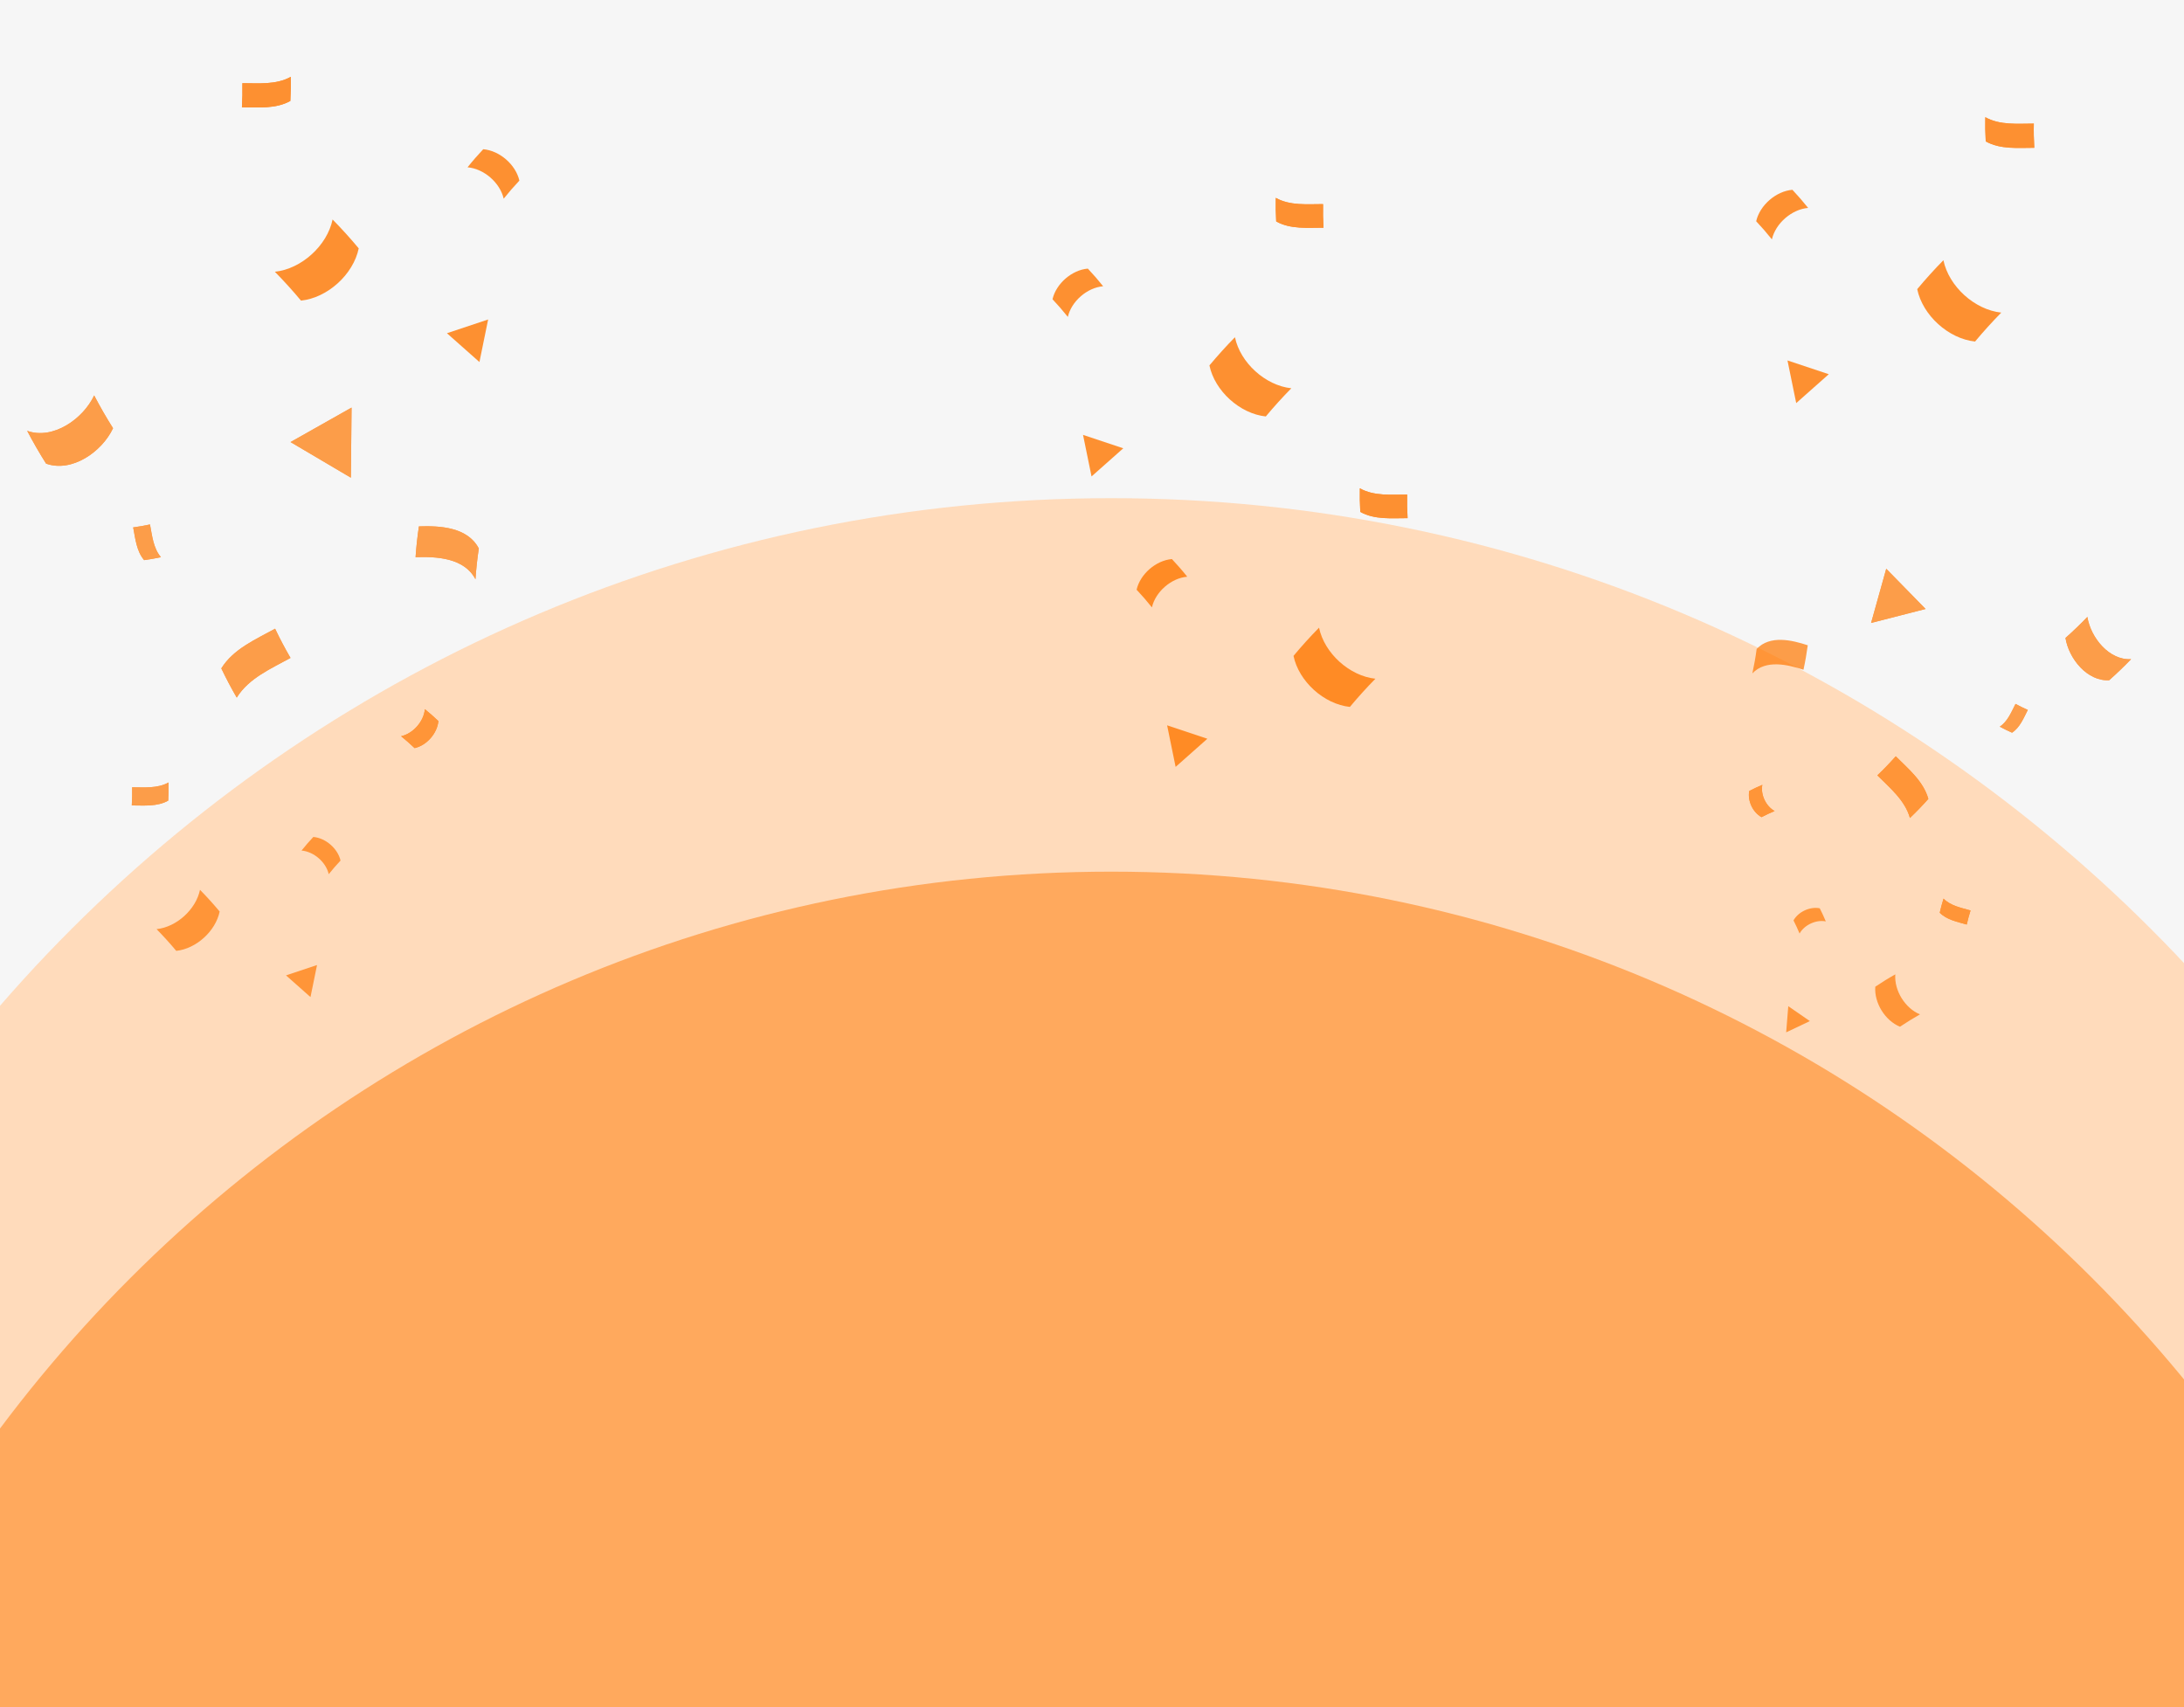
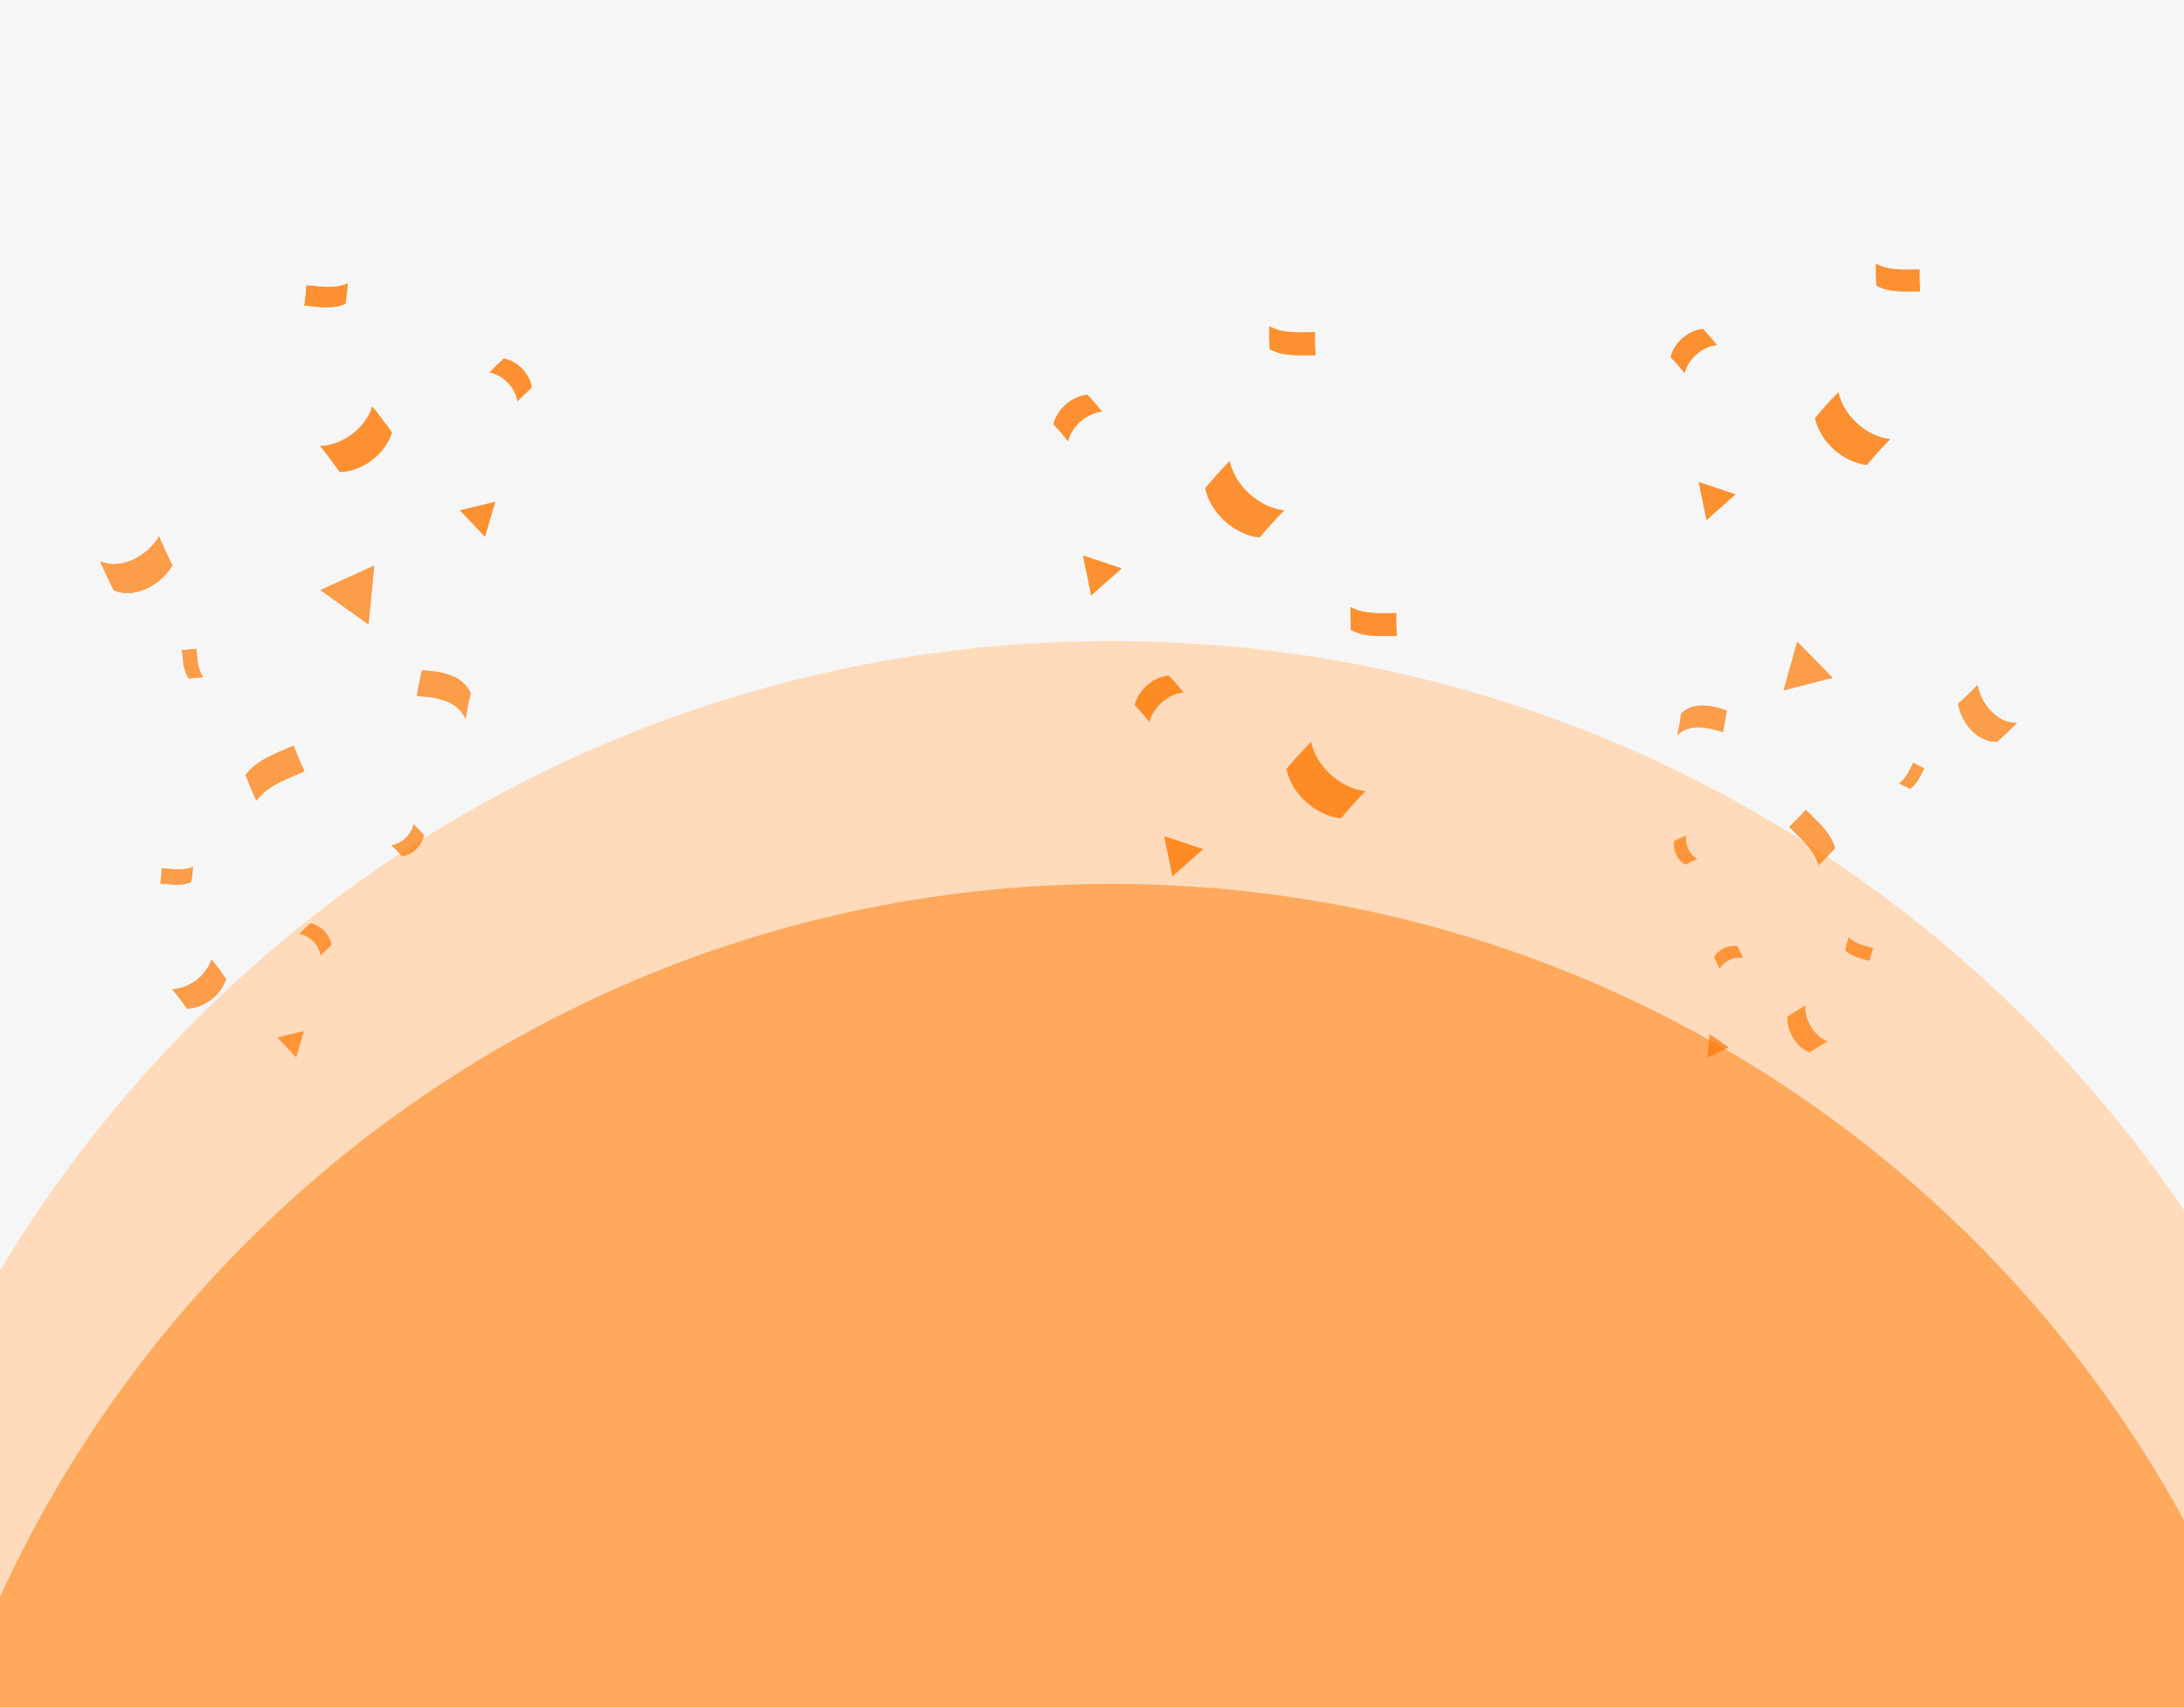
<svg xmlns="http://www.w3.org/2000/svg" id="_레이어_1" version="1.1" viewBox="0 0 3628.35 2834.65">
  <defs>
    <style>
      .st0, .st1 {
        fill: #f70;
      }

      .st2 {
        fill: #f6f6f6;
      }

      .st1 {
        opacity: .5;
      }

      .st1, .st3, .st4 {
        isolation: isolate;
      }

      .st5 {
        fill: #ffdbbb;
      }

      .st6 {
        opacity: .8;
      }

      .st7 {
        opacity: .7;
      }

      .st4 {
        font-family: AdobeMyungjoStd-Medium-KSCpc-EUC-H, 'Adobe Myungjo Std';
        font-size: 12px;
        font-weight: 500;
      }
    </style>
  </defs>
-   <rect class="st2" x="-15.13" y="-23.63" width="3651.51" height="2858.65" />
-   <circle class="st5" cx="1846.16" cy="3269.95" r="2442.31" />
-   <circle class="st1" cx="1846.16" cy="3752.33" r="2304.21" />
+   <rect class="st2" x="-20.18" width="3651.51" height="2858.65" />
+   <circle class="st5" cx="1846.16" cy="3216.94" r="2151.96" />
+   <circle class="st1" cx="1846.16" cy="3498.79" r="2030.28" />
  <g class="st6">
-     <polygon class="st0" points="1813.4 791.54 1799.27 722.47 1866.14 744.77 1813.4 791.54" />
-     <path class="st0" d="M1774.04,526.49c5.95-25.97,32.11-48.68,58.66-50.92-8.06-10.14-16.6-19.91-25.46-29.33-26.55,2.26-52.72,24.95-58.66,50.92,8.89,9.42,17.37,19.23,25.46,29.34h0Z" />
-     <path class="st0" d="M2198.04,339.09c-26.14-.02-54.84,2.96-78.57-10.38-.29,13.06-.02,26.14.73,39.19,23.74,13.31,52.44,10.33,78.57,10.37-.76-13.04-1.03-26.12-.73-39.18Z" />
-     <path class="st0" d="M2145.34,645.05c-43.09-4.55-84.87-42.38-93.66-84.81-14.8,14.99-28.91,30.68-42.42,46.83,8.81,42.43,50.56,80.27,93.66,84.81,13.47-16.18,27.67-31.8,42.42-46.83Z" />
-     <path class="st0" d="M2198.04,339.09c-26.14-.02-54.84,2.96-78.57-10.38-.29,13.06-.02,26.14.73,39.19,23.74,13.31,52.44,10.33,78.57,10.37-.76-13.04-1.03-26.12-.73-39.18Z" />
+     <polygon class="st0" points="1812.72 989.47 1799.06 922.69 1863.7 944.25 1812.72 989.47" />
+     <path class="st0" d="M1774.66,733.22c5.75-25.11,31.04-47.06,56.71-49.23-7.79-9.8-16.05-19.25-24.61-28.36-25.67,2.18-50.97,24.12-56.71,49.23,8.59,9.11,16.79,18.59,24.61,28.37h0Z" />
+     <path class="st0" d="M2184.58,552.05c-25.27-.02-53.02,2.86-75.96-10.04-.28,12.63-.02,25.27.71,37.89,22.95,12.87,50.7,9.99,75.96,10.03-.73-12.61-1-25.25-.71-37.88h0Z" />
+     <path class="st0" d="M2133.63,847.84c-41.66-4.4-82.05-40.97-90.55-81.99-14.31,14.49-27.95,29.66-41.01,45.27,8.52,41.02,48.88,77.6,90.55,81.99,13.02-15.64,26.75-30.74,41.01-45.27Z" />
+     <path class="st0" d="M2184.58,552.05c-25.27-.02-53.02,2.86-75.96-10.04-.28,12.63-.02,25.27.71,37.89,22.95,12.87,50.7,9.99,75.96,10.03-.73-12.61-1-25.25-.71-37.88h0Z" />
  </g>
  <g class="st6">
-     <polygon class="st0" points="1953.09 1274.08 1938.96 1205.02 2005.83 1227.32 1953.09 1274.08" />
-     <path class="st0" d="M1913.73,1009.04c5.95-25.97,32.11-48.68,58.66-50.92-8.06-10.14-16.6-19.91-25.46-29.33-26.55,2.26-52.72,24.95-58.66,50.92,8.89,9.42,17.37,19.23,25.46,29.34h0Z" />
-     <path class="st0" d="M2337.73,821.64c-26.14-.02-54.84,2.96-78.57-10.38-.29,13.06-.02,26.14.73,39.19,23.74,13.31,52.44,10.33,78.57,10.37-.76-13.04-1.03-26.12-.73-39.18Z" />
-     <path class="st0" d="M2285.03,1127.6c-43.09-4.55-84.87-42.38-93.66-84.81-14.8,14.99-28.91,30.68-42.42,46.83,8.81,42.43,50.56,80.27,93.66,84.81,13.47-16.18,27.67-31.8,42.42-46.83Z" />
-     <path class="st0" d="M2337.73,821.64c-26.14-.02-54.84,2.96-78.57-10.38-.29,13.06-.02,26.14.73,39.19,23.74,13.31,52.44,10.33,78.57,10.37-.76-13.04-1.03-26.12-.73-39.18Z" />
+     <polygon class="st0" points="1947.76 1455.97 1934.1 1389.21 1998.75 1410.77 1947.76 1455.97" />
+     <path class="st0" d="M1909.71,1199.74c5.75-25.11,31.04-47.06,56.71-49.23-7.79-9.8-16.05-19.25-24.61-28.36-25.67,2.18-50.97,24.12-56.71,49.23,8.59,9.11,16.79,18.59,24.61,28.37h0Z" />
+     <path class="st0" d="M2319.62,1018.57c-25.27-.02-53.02,2.86-75.96-10.04-.28,12.63-.02,25.27.71,37.89,22.95,12.87,50.7,9.99,75.96,10.03-.73-12.61-1-25.25-.71-37.88Z" />
+     <path class="st0" d="M2268.68,1314.36c-41.66-4.4-82.05-40.97-90.55-81.99-14.31,14.49-27.95,29.66-41.01,45.27,8.52,41.02,48.88,77.6,90.55,81.99,13.02-15.64,26.75-30.74,41.01-45.27Z" />
+     <path class="st0" d="M2319.62,1018.57c-25.27-.02-53.02,2.86-75.96-10.04-.28,12.63-.02,25.27.71,37.89,22.95,12.87,50.7,9.99,75.96,10.03-.73-12.61-1-25.25-.71-37.88Z" />
  </g>
  <g class="st6">
-     <polygon class="st0" points="796.5 601.48 810.97 530.76 742.5 553.6 796.5 601.48" />
-     <path class="st0" d="M836.8,330.09c-6.09-26.59-32.88-49.84-60.06-52.14,8.26-10.38,16.99-20.39,26.07-30.04,27.18,2.31,53.98,25.54,60.06,52.14-9.1,9.64-17.79,19.69-26.07,30.04h0Z" />
-     <path class="st0" d="M402.67,138.21c26.77-.02,56.15,3.03,80.45-10.63.3,13.37.02,26.76-.75,40.12-24.31,13.63-53.69,10.58-80.45,10.62.78-13.35,1.06-26.74.75-40.11h0Z" />
-     <path class="st0" d="M456.63,451.49c44.12-4.66,86.9-43.39,95.9-86.84,15.15,15.35,29.6,31.41,43.43,47.95-9.02,43.45-51.77,82.19-95.9,86.84-13.79-16.57-28.33-32.56-43.43-47.95h0Z" />
-     <path class="st0" d="M402.67,138.21c26.77-.02,56.15,3.03,80.45-10.63.3,13.37.02,26.76-.75,40.12-24.31,13.63-53.69,10.58-80.45,10.62.78-13.35,1.06-26.74.75-40.11h0Z" />
+     <polygon class="st0" points="805.65 891.94 823.02 833.63 763.86 847.75 805.65 891.94" />
+     <path class="st0" d="M859.55,667.09c-3.15-22.77-23.91-44.27-46.57-48.21,7.7-8.1,15.77-15.86,24.11-23.29,22.64,3.95,43.43,25.43,46.57,48.21-8.35,7.42-16.39,15.21-24.11,23.29h0Z" />
+     <path class="st0" d="M509.3,473.93c22.47,1.96,46.91,6.7,68.32-2.98-.74,11.25-1.96,22.46-3.6,33.62-21.41,9.64-45.85,4.92-68.32,2.97,1.64-11.15,2.87-22.37,3.59-33.61h0Z" />
+     <path class="st0" d="M531.44,740.9c37.38-.65,76.16-30,86.92-65.8,11.58,14.01,22.53,28.55,32.92,43.46-10.78,35.81-49.53,65.17-86.92,65.8-10.35-14.93-21.37-29.42-32.92-43.46h0Z" />
+     <path class="st0" d="M509.3,473.93c22.47,1.96,46.91,6.7,68.32-2.98-.74,11.25-1.96,22.46-3.6,33.62-21.41,9.64-45.85,4.92-68.32,2.97,1.64-11.15,2.87-22.37,3.59-33.61h0Z" />
  </g>
  <g class="st6">
-     <polygon class="st0" points="2984.1 669.7 2969.6 598.82 3038.23 621.7 2984.1 669.7" />
-     <path class="st0" d="M2943.71,397.68c6.11-26.65,32.96-49.96,60.2-52.26-8.28-10.41-17.03-20.43-26.13-30.11-27.25,2.32-54.1,25.6-60.2,52.26,9.12,9.66,17.83,19.73,26.13,30.11h0Z" />
-     <path class="st0" d="M3378.86,205.34c-26.83-.02-56.29,3.04-80.64-10.65-.3,13.4-.02,26.82.75,40.22,24.37,13.67,53.81,10.6,80.64,10.64-.78-13.39-1.06-26.81-.75-40.21Z" />
-     <path class="st0" d="M3324.78,519.35c-44.23-4.67-87.1-43.49-96.12-87.04-15.19,15.38-29.67,31.48-43.53,48.06,9.05,43.55,51.89,82.38,96.12,87.04,13.83-16.61,28.4-32.64,43.53-48.06Z" />
-     <path class="st0" d="M3378.86,205.34c-26.83-.02-56.29,3.04-80.64-10.65-.3,13.4-.02,26.82.75,40.22,24.37,13.67,53.81,10.6,80.64,10.64-.78-13.39-1.06-26.81-.75-40.21Z" />
+     <polygon class="st0" points="2834.97 864.29 2821.96 800.71 2883.52 821.24 2834.97 864.29" />
+     <path class="st0" d="M2798.74,620.3c5.48-23.9,29.56-44.81,54-46.87-7.43-9.34-15.28-18.32-23.44-27.01-24.44,2.08-48.53,22.96-54,46.87,8.18,8.66,15.99,17.7,23.44,27.01h0Z" />
+     <path class="st0" d="M3189.05,447.78c-24.07-.02-50.49,2.73-72.33-9.55-.27,12.02-.02,24.06.67,36.08,21.86,12.26,48.27,9.51,72.33,9.54-.7-12.01-.95-24.05-.67-36.07Z" />
+     <path class="st0" d="M3140.54,729.43c-39.67-4.19-78.12-39.01-86.22-78.07-13.62,13.8-26.61,28.24-39.04,43.11,8.12,39.06,46.54,73.89,86.22,78.07,12.4-14.9,25.47-29.28,39.04-43.11Z" />
+     <path class="st0" d="M3189.05,447.78c-24.07-.02-50.49,2.73-72.33-9.55-.27,12.02-.02,24.06.67,36.08,21.86,12.26,48.27,9.51,72.33,9.54-.7-12.01-.95-24.05-.67-36.07Z" />
  </g>
  <g class="st7">
-     <polygon class="st0" points="582.93 793.62 584.05 677.16 482.64 734.42 582.93 793.62" />
-     <polygon class="st0" points="515.82 1656.49 526.7 1603.28 475.18 1620.46 515.82 1656.49" />
-     <polygon class="st0" points="582.93 793.62 584.05 677.16 482.64 734.42 582.93 793.62" />
-     <path class="st0" d="M789.91,962.35c-18.72-35.84-65.22-37.85-99.51-36.69,1.14-17.13,3.04-34.19,5.55-51.15,34.29-1.17,80.78.85,99.51,36.69-2.59,16.95-4.36,34.04-5.55,51.14h0Z" />
-     <path class="st0" d="M666.34,1223.13c20.03-4.46,37.65-24.51,39.51-44.95,7.77,6.26,15.25,12.87,22.48,19.75-1.87,20.44-19.47,40.49-39.5,44.95-7.21-6.89-14.73-13.47-22.48-19.75h0Z" />
-     <path class="st0" d="M546.13,1452.3c-4.58-20.01-24.74-37.5-45.19-39.23,6.21-7.81,12.78-15.34,19.61-22.6,20.45,1.74,40.6,19.22,45.19,39.23-6.85,7.25-13.38,14.82-19.61,22.6Z" />
-     <path class="st0" d="M219.5,1307.93c20.14,0,42.25,2.28,60.53-7.99.22,10.06,0,20.13-.57,30.19-18.29,10.26-40.39,7.96-60.53,7.99.58-10.05.79-20.12.57-30.18Z" />
-     <path class="st0" d="M249.17,871.32c3.61,18.56,5.44,39.35,18.18,54.36-9.22,2.02-18.55,3.62-27.92,4.88-12.74-15.02-14.55-35.8-18.19-54.37,9.37-1.24,18.7-2.87,27.92-4.87h0Z" />
-     <path class="st0" d="M187.82,711.44c-18.64,39.59-68.84,74.08-111.28,58.78-11.16-17.74-21.69-35.89-31.4-54.47,42.44,15.3,92.63-19.19,111.29-58.79,9.74,18.56,20.17,36.79,31.39,54.47h0Z" />
-     <path class="st0" d="M482.64,1093.02c-32.05,17.74-69.26,33.53-89.32,65.95-9.21-15.82-17.76-32.04-25.64-48.54,20.07-32.42,57.26-48.19,89.34-65.95,7.88,16.51,16.4,32.73,25.62,48.54Z" />
-     <path class="st0" d="M789.91,962.35c-18.72-35.84-65.22-37.85-99.51-36.69,1.14-17.13,3.04-34.19,5.55-51.15,34.29-1.17,80.78.85,99.51,36.69-2.59,16.95-4.36,34.04-5.55,51.14h0Z" />
-     <path class="st0" d="M666.34,1223.13c20.03-4.46,37.65-24.51,39.51-44.95,7.77,6.26,15.25,12.87,22.48,19.75-1.87,20.44-19.47,40.49-39.5,44.95-7.21-6.89-14.73-13.47-22.48-19.75h0Z" />
-     <path class="st0" d="M260.1,1543.63c33.2-3.5,65.38-32.64,72.15-65.34,11.4,11.55,22.28,23.63,32.68,36.07-6.79,32.69-38.95,61.84-72.15,65.34-10.37-12.47-21.32-24.5-32.68-36.08h0Z" />
-     <path class="st0" d="M219.5,1307.93c20.14,0,42.25,2.28,60.53-7.99.22,10.06,0,20.13-.57,30.19-18.29,10.26-40.39,7.96-60.53,7.99.58-10.05.79-20.12.57-30.18Z" />
-     <path class="st0" d="M249.17,871.32c3.61,18.56,5.44,39.35,18.18,54.36-9.22,2.02-18.55,3.62-27.92,4.88-12.74-15.02-14.55-35.8-18.19-54.37,9.37-1.24,18.7-2.87,27.92-4.87h0Z" />
-     <path class="st0" d="M187.82,711.44c-18.64,39.59-68.84,74.08-111.28,58.78-11.16-17.74-21.69-35.89-31.4-54.47,42.44,15.3,92.63-19.19,111.29-58.79,9.74,18.56,20.17,36.79,31.39,54.47h0Z" />
-     <path class="st0" d="M482.64,1093.02c-32.05,17.74-69.26,33.53-89.32,65.95-9.21-15.82-17.76-32.04-25.64-48.54,20.07-32.42,57.26-48.19,89.34-65.95,7.88,16.51,16.4,32.73,25.62,48.54Z" />
+     <polygon class="st0" points="612.17 1037.44 621.72 939.76 532.36 980.33 612.17 1037.44" />
+     <polygon class="st0" points="492.06 1756.81 505.13 1712.94 460.61 1723.56 492.06 1756.81" />
+     <polygon class="st0" points="612.17 1037.44 621.72 939.76 532.36 980.33 612.17 1037.44" />
+     <path class="st0" d="M773.45,1194.37c-13.06-31.47-51.95-36.59-80.82-38.16,2.23-14.3,5.08-28.48,8.44-42.52,28.87,1.56,67.75,6.69,80.82,38.16-3.43,14.04-6.17,28.25-8.44,42.52h0Z" />
+     <path class="st0" d="M650.44,1404.16c17.14-2.27,33.42-17.8,36.49-34.81,6.06,5.83,11.85,11.93,17.41,18.24-3.08,17.02-19.33,32.55-36.48,34.81-5.55-6.31-11.37-12.4-17.41-18.24h0Z" />
+     <path class="st0" d="M532.59,1587.65c-2.37-17.14-17.99-33.31-35.03-36.27,5.79-6.1,11.86-11.94,18.14-17.53,17.04,2.97,32.66,19.14,35.03,36.27-6.29,5.58-12.33,11.45-18.14,17.53Z" />
+     <path class="st0" d="M269.07,1442.31c16.9,1.49,35.3,5.04,51.4-2.23-.56,8.46-1.49,16.9-2.71,25.3-16.11,7.26-34.5,3.69-51.4,2.23,1.23-8.39,2.16-16.83,2.71-25.29h0Z" />
+     <path class="st0" d="M326.25,1077.99c1.66,15.85,1.66,33.44,11.24,46.98-7.89,1.02-15.84,1.67-23.8,2.04-9.58-13.55-9.57-31.13-11.25-46.99,7.95-.35,15.91-1.03,23.79-2.02h.02Z" />
+     <path class="st0" d="M286.57,939.25c-18.57,31.85-63.26,57.1-97.75,41.11-8.06-15.71-15.55-31.73-22.34-48.04,34.49,15.98,79.17-9.26,97.76-41.12,6.8,16.3,14.21,32.38,22.33,48.04h0Z" />
+     <path class="st0" d="M505.85,1281.36c-28.22,12.52-60.62,23.03-79.86,48.77-6.56-13.96-12.54-28.2-17.93-42.64,19.25-25.73,51.62-36.22,79.87-48.76,5.39,14.44,11.34,28.69,17.92,42.64h0Z" />
+     <path class="st0" d="M773.45,1194.37c-13.06-31.47-51.95-36.59-80.82-38.16,2.23-14.3,5.08-28.48,8.44-42.52,28.87,1.56,67.75,6.69,80.82,38.16-3.43,14.04-6.17,28.25-8.44,42.52h0Z" />
+     <path class="st0" d="M650.44,1404.16c17.14-2.27,33.42-17.8,36.49-34.81,6.06,5.83,11.85,11.93,17.41,18.24-3.08,17.02-19.33,32.55-36.48,34.81-5.55-6.31-11.37-12.4-17.41-18.24h0Z" />
+     <path class="st0" d="M285.74,1643.17c28.13-.48,57.29-22.57,65.4-49.52,8.72,10.54,16.96,21.48,24.77,32.7-8.11,26.94-37.27,49.03-65.4,49.52-7.79-11.24-16.09-22.14-24.76-32.71h0Z" />
+     <path class="st0" d="M269.07,1442.31c16.9,1.49,35.3,5.04,51.4-2.23-.56,8.46-1.49,16.9-2.71,25.3-16.11,7.26-34.5,3.69-51.4,2.23,1.23-8.39,2.16-16.83,2.71-25.29h0Z" />
+     <path class="st0" d="M326.25,1077.99c1.66,15.85,1.66,33.44,11.24,46.98-7.89,1.02-15.84,1.67-23.8,2.04-9.58-13.55-9.57-31.13-11.25-46.99,7.95-.35,15.91-1.03,23.79-2.02h.02Z" />
+     <path class="st0" d="M286.57,939.25c-18.57,31.85-63.26,57.1-97.75,41.11-8.06-15.71-15.55-31.73-22.34-48.04,34.49,15.98,79.17-9.26,97.76-41.12,6.8,16.3,14.21,32.38,22.33,48.04h0Z" />
+     <path class="st0" d="M505.85,1281.36c-28.22,12.52-60.62,23.03-79.86,48.77-6.56-13.96-12.54-28.2-17.93-42.64,19.25-25.73,51.62-36.22,79.87-48.76,5.39,14.44,11.34,28.69,17.92,42.64h0Z" />
  </g>
  <g class="st7">
-     <polygon class="st0" points="3108.51 1034.92 3133.67 944.9 3199.05 1011.71 3108.51 1034.92" />
-     <polygon class="st0" points="2967.41 1715.08 2970.92 1671.63 3006.79 1696.39 2967.41 1715.08" />
-     <polygon class="st0" points="3108.51 1034.92 3133.67 944.9 3199.05 1011.71 3108.51 1034.92" />
-     <path class="st0" d="M2911.25,1118.74c22.44-23.45,58.74-14.6,84.91-6.04,2.95-13.45,5.3-27.03,7.15-40.67-26.17-8.57-62.46-17.4-84.91,6.04-1.79,13.65-4.25,27.21-7.15,40.67Z" />
-     <path class="st0" d="M2948.22,1347.38c-14.44-7.91-23.55-27.3-20.41-43.47-7.39,3.09-14.64,6.52-21.75,10.2-3.13,16.17,5.96,35.56,20.41,43.47,7.1-3.7,14.37-7.09,21.75-10.2Z" />
-     <path class="st0" d="M2989.67,1550.91c8-14.4,27.45-23.38,43.6-20.14-3.04-7.41-6.43-14.68-10.07-21.8-16.15-3.23-35.6,5.75-43.6,20.14,3.66,7.12,7.01,14.41,10.07,21.8Z" />
-     <path class="st0" d="M3273.73,1512.61c-15.53-4.51-33.08-7.68-44.87-19.69-2.42,7.71-4.51,15.52-6.31,23.4,11.8,12,29.36,15.16,44.87,19.68,1.79-7.88,3.88-15.69,6.31-23.39Z" />
-     <path class="st0" d="M3348.43,1169.41c-6.94,13.5-12.99,29.12-26.16,37.84,6.65,3.61,13.5,6.94,20.43,10,13.17-8.73,19.22-24.34,26.17-37.85-6.95-3.05-13.78-6.4-20.44-9.99h0Z" />
-     <path class="st0" d="M3431.45,1059.87c5.53,34.68,36.51,72.49,72.64,70.18,12.57-11.18,24.74-22.83,36.38-34.97-36.13,2.31-67.12-35.5-72.65-70.19-11.66,12.13-23.77,23.85-36.37,34.98h0Z" />
-     <path class="st0" d="M3118.91,1288.14c20.74,20.84,45.89,41.33,54.12,70.8,10.63-10.14,20.85-20.72,30.6-31.69-8.23-29.47-33.37-49.95-54.13-70.8-9.76,10.97-19.96,21.56-30.6,31.7h0Z" />
-     <path class="st0" d="M2948.22,1347.38c-14.44-7.91-23.55-27.3-20.41-43.47-7.39,3.09-14.64,6.52-21.75,10.2-3.13,16.17,5.96,35.56,20.41,43.47,7.1-3.7,14.37-7.09,21.75-10.2Z" />
-     <path class="st0" d="M3189.76,1685.23c-24.81-10.12-43.1-39.78-41.02-66.49-11.37,6.35-22.46,13.23-33.25,20.51-2.07,26.72,16.2,56.37,41.01,66.49,10.79-7.29,21.91-14.12,33.25-20.51h0Z" />
-     <path class="st0" d="M3273.73,1512.61c-15.53-4.51-33.08-7.68-44.87-19.69-2.42,7.71-4.51,15.52-6.31,23.4,11.8,12,29.36,15.16,44.87,19.68,1.79-7.88,3.88-15.69,6.31-23.39Z" />
-     <path class="st0" d="M3348.43,1169.41c-6.94,13.5-12.99,29.12-26.16,37.84,6.65,3.61,13.5,6.94,20.43,10,13.17-8.73,19.22-24.34,26.17-37.85-6.95-3.05-13.78-6.4-20.44-9.99h0Z" />
-     <path class="st0" d="M3431.45,1059.87c5.53,34.68,36.51,72.49,72.64,70.18,12.57-11.18,24.74-22.83,36.38-34.97-36.13,2.31-67.12-35.5-72.65-70.19-11.66,12.13-23.77,23.85-36.37,34.98h0Z" />
-     <path class="st0" d="M3118.91,1288.14c20.74,20.84,45.89,41.33,54.12,70.8,10.63-10.14,20.85-20.72,30.6-31.69-8.23-29.47-33.37-49.95-54.13-70.8-9.76,10.97-19.96,21.56-30.6,31.7h0Z" />
+     <polygon class="st0" points="2963.28 1146.81 2985.85 1066.07 3044.49 1125.99 2963.28 1146.81" />
+     <polygon class="st0" points="2836.72 1756.88 2839.87 1717.91 2872.04 1740.12 2836.72 1756.88" />
+     <polygon class="st0" points="2963.28 1146.81 2985.85 1066.07 3044.49 1125.99 2963.28 1146.81" />
+     <path class="st0" d="M2786.35,1221.99c20.13-21.03,52.69-13.1,76.16-5.42,2.65-12.06,4.75-24.24,6.41-36.48-23.47-7.69-56.02-15.61-76.16,5.42-1.61,12.24-3.81,24.41-6.41,36.48Z" />
+     <path class="st0" d="M2819.51,1427.07c-12.95-7.09-21.12-24.49-18.31-38.99-6.63,2.77-13.13,5.85-19.51,9.15-2.81,14.5,5.35,31.9,18.31,38.99,6.37-3.32,12.89-6.36,19.51-9.15Z" />
+     <path class="st0" d="M2856.69,1609.63c7.18-12.92,24.62-20.97,39.11-18.06-2.73-6.65-5.77-13.17-9.03-19.55-14.49-2.9-31.93,5.16-39.11,18.06,3.28,6.39,6.29,12.93,9.03,19.55Z" />
+     <path class="st0" d="M3111.48,1575.28c-13.93-4.05-29.67-6.89-40.25-17.66-2.17,6.92-4.05,13.92-5.66,20.99,10.58,10.76,26.33,13.6,40.25,17.65,1.61-7.07,3.48-14.07,5.66-20.98h0Z" />
+     <path class="st0" d="M3178.48,1267.44c-6.22,12.11-11.65,26.12-23.46,33.94,5.96,3.24,12.11,6.22,18.32,8.97,11.81-7.83,17.24-21.83,23.47-33.95-6.23-2.74-12.36-5.74-18.33-8.96h0Z" />
+     <path class="st0" d="M3252.94,1169.19c4.96,31.11,32.75,65.02,65.15,62.95,11.27-10.03,22.19-20.48,32.63-31.37-32.41,2.07-60.2-31.84-65.16-62.96-10.46,10.88-21.32,21.39-32.62,31.38h0Z" />
+     <path class="st0" d="M2972.61,1373.94c18.6,18.69,41.16,37.07,48.54,63.5,9.53-9.1,18.7-18.58,27.45-28.42-7.38-26.43-29.93-44.8-48.55-63.5-8.75,9.84-17.9,19.34-27.45,28.43h.01Z" />
+     <path class="st0" d="M2819.51,1427.07c-12.95-7.09-21.12-24.49-18.31-38.99-6.63,2.77-13.13,5.85-19.51,9.15-2.81,14.5,5.35,31.9,18.31,38.99,6.37-3.32,12.89-6.36,19.51-9.15Z" />
+     <path class="st0" d="M3036.16,1730.11c-22.25-9.08-38.66-35.68-36.79-59.64-10.2,5.7-20.15,11.87-29.82,18.4-1.86,23.97,14.53,50.56,36.78,59.64,9.68-6.54,19.65-12.66,29.82-18.4h.01Z" />
+     <path class="st0" d="M3111.48,1575.28c-13.93-4.05-29.67-6.89-40.25-17.66-2.17,6.92-4.05,13.92-5.66,20.99,10.58,10.76,26.33,13.6,40.25,17.65,1.61-7.07,3.48-14.07,5.66-20.98h0Z" />
+     <path class="st0" d="M3178.48,1267.44c-6.22,12.11-11.65,26.12-23.46,33.94,5.96,3.24,12.11,6.22,18.32,8.97,11.81-7.83,17.24-21.83,23.47-33.95-6.23-2.74-12.36-5.74-18.33-8.96h0Z" />
+     <path class="st0" d="M3252.94,1169.19c4.96,31.11,32.75,65.02,65.15,62.95,11.27-10.03,22.19-20.48,32.63-31.37-32.41,2.07-60.2-31.84-65.16-62.96-10.46,10.88-21.32,21.39-32.62,31.38h0Z" />
+     <path class="st0" d="M2972.61,1373.94c18.6,18.69,41.16,37.07,48.54,63.5,9.53-9.1,18.7-18.58,27.45-28.42-7.38-26.43-29.93-44.8-48.55-63.5-8.75,9.84-17.9,19.34-27.45,28.43h.01Z" />
  </g>
  <g class="st3">
-     <text class="st4" transform="translate(2554.35 -392.68)">
-       <tspan x="0" y="0">1440 813</tspan>
-     </text>
+     <g class="st3">
+       <g class="st3">
+         <text class="st4" transform="translate(2554.35 -392.68)">
+           <tspan x="0" y="0">1440 813</tspan>
+         </text>
+       </g>
+     </g>
  </g>
</svg>
